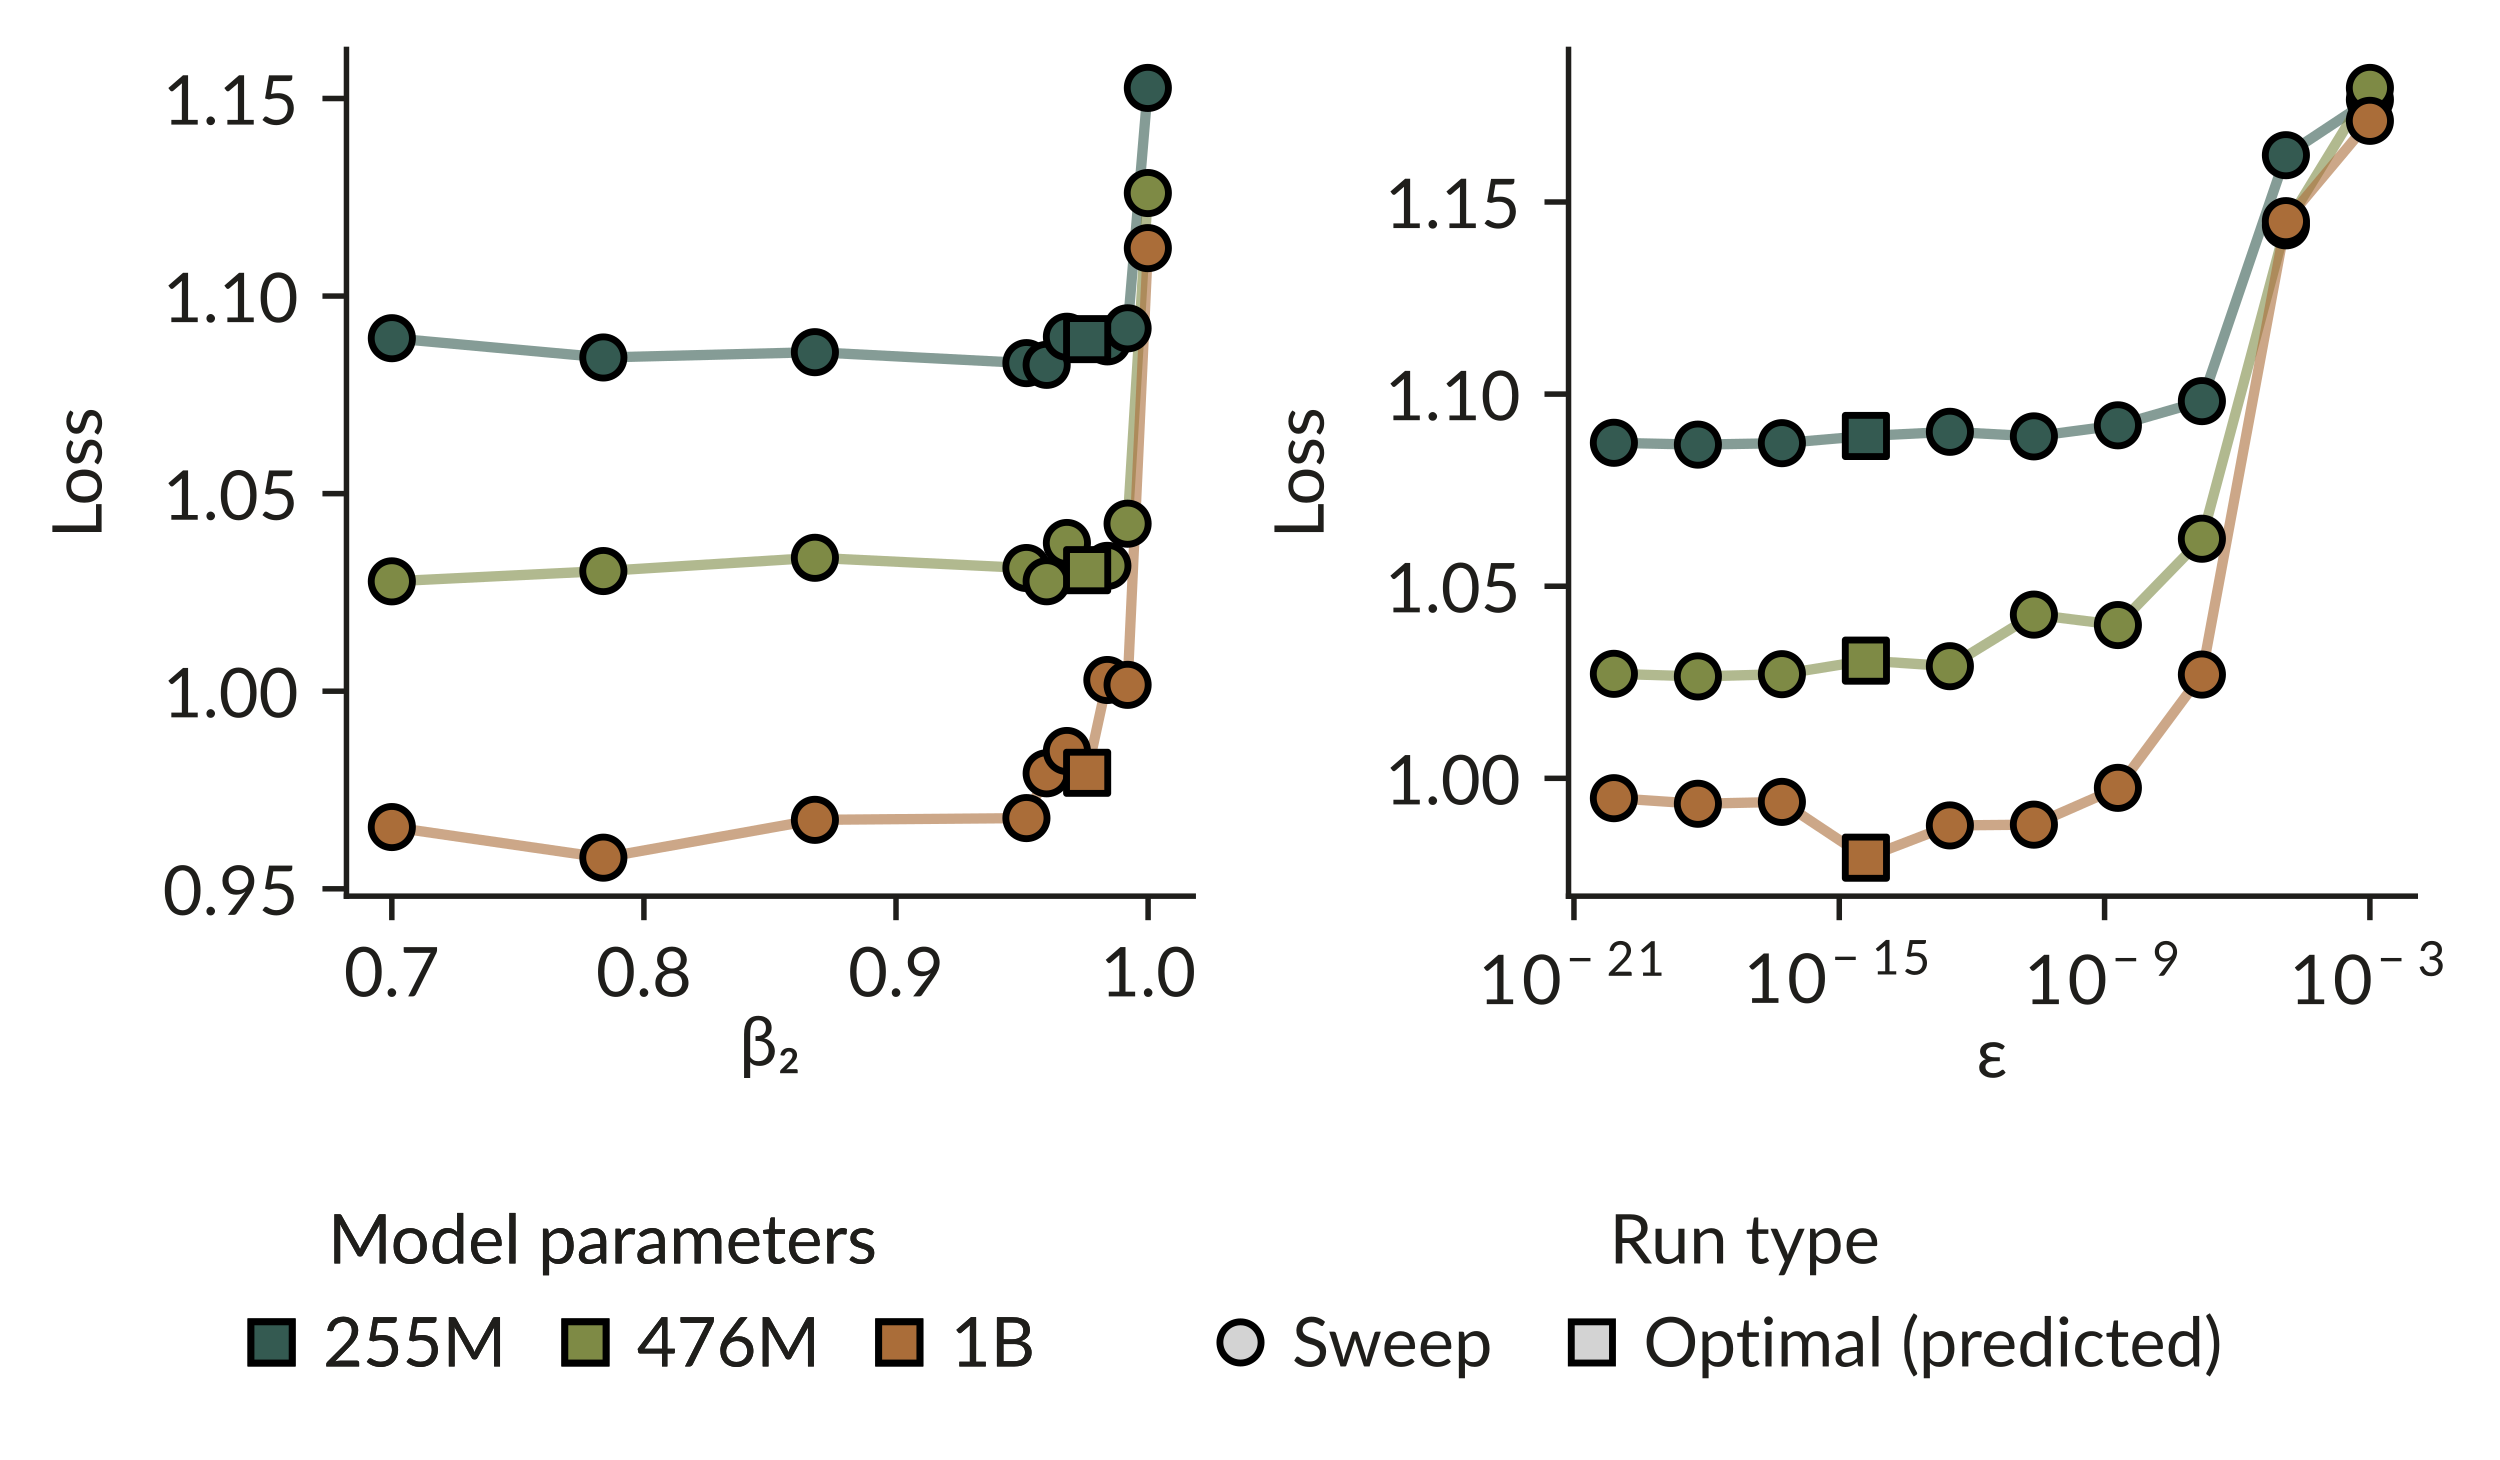
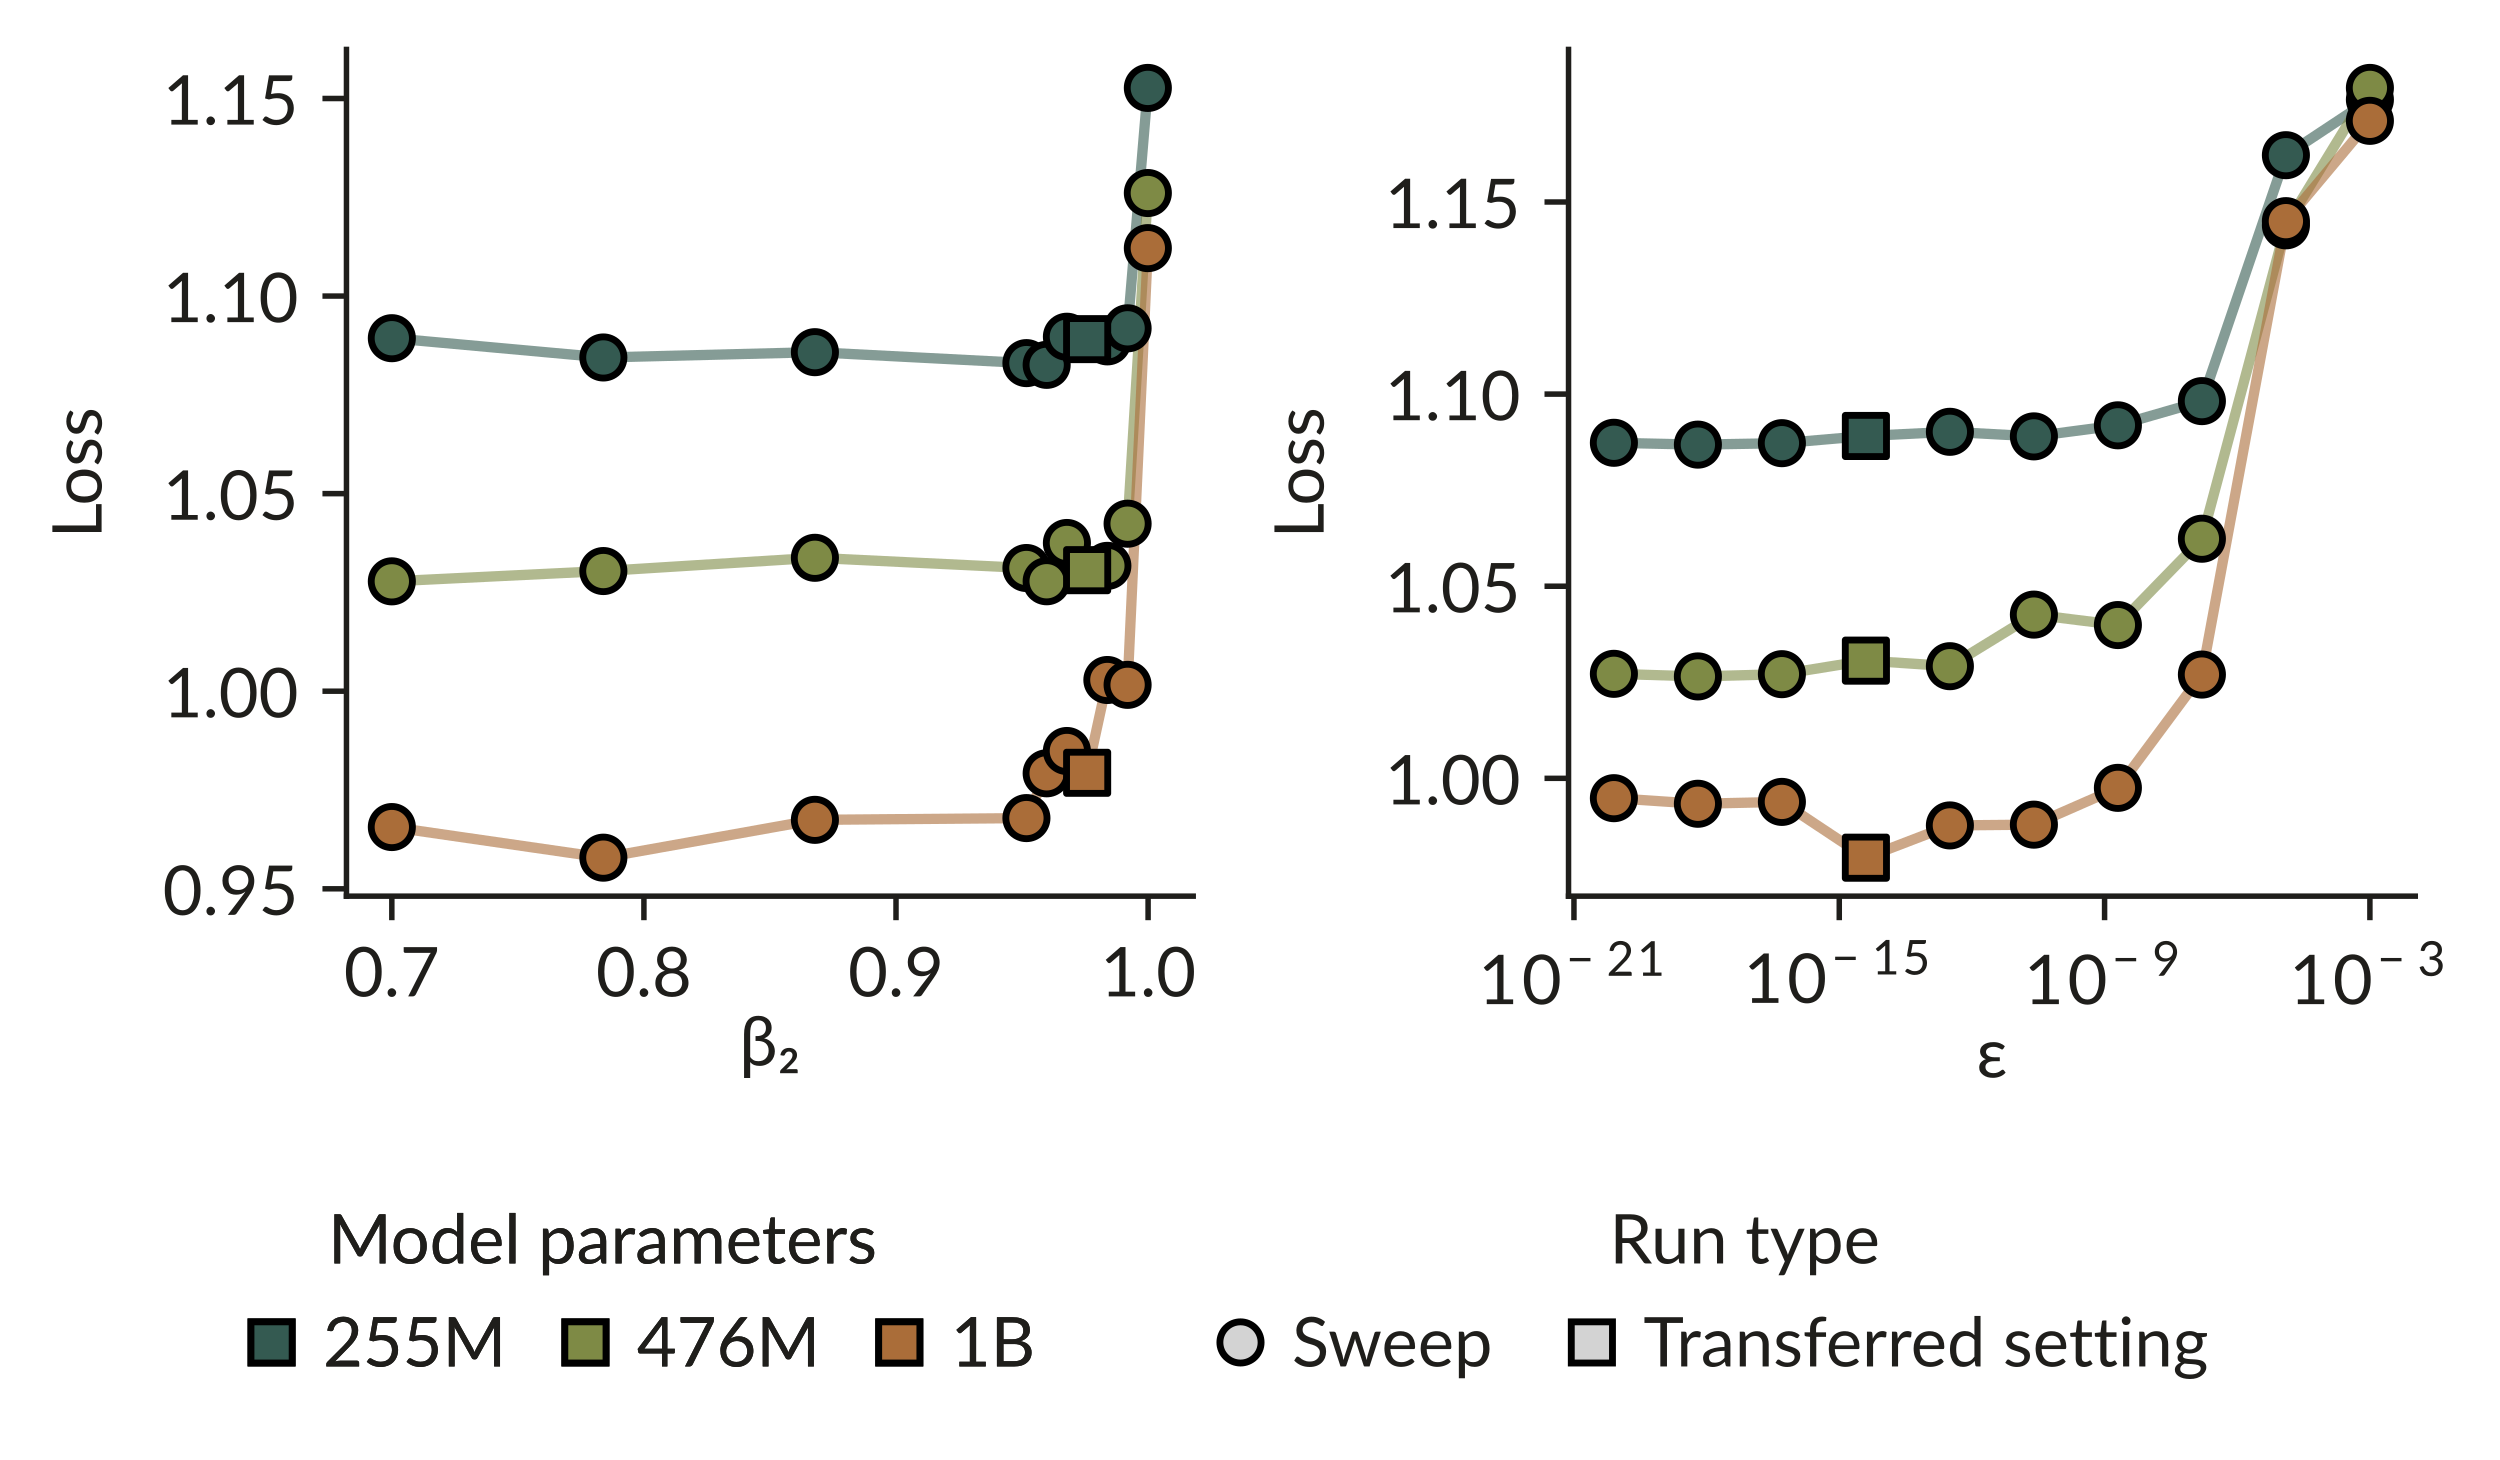
<svg xmlns="http://www.w3.org/2000/svg" xmlns:xlink="http://www.w3.org/1999/xlink" width="364.145pt" height="212.638pt" viewBox="0 0 364.145 212.638" version="1.1" data-figure-typography="lato-v1" data-figure-render-width="436.974" data-figure-render-scale="1.2" font-family="Lato, sans-serif">
  <defs>
    <style type="text/css">*{stroke-linejoin: round; stroke-linecap: butt}</style>
  </defs>
  <g id="figure_1">
    <g id="patch_1">
      <path d="M 0 212.638 L 364.145 212.638 L 364.145 0 L 0 0 L 0 212.638 z " style="fill: none" />
    </g>
    <g id="axes_1">
      <g id="patch_2">
        <path d="M 50.466 130.533 L 173.799 130.533 L 173.799 7.2 L 50.466 7.2 L 50.466 130.533 z " style="fill: none" />
      </g>
      <g id="matplotlib.axis_1">
        <g id="xtick_1">
          <g id="line2d_1">
            <defs>
              <path id="md51d06e51e" d="M 0 0 L 0 3.5 " style="stroke: #1f1e1b; stroke-width: 0.8" />
            </defs>
            <g>
              <use xlink:href="#md51d06e51e" x="57.073" y="130.533" style="fill: #1f1e1b; stroke: #1f1e1b; stroke-width: 0.8" />
            </g>
          </g>
          <g id="text_1">
            <text style="font-size: 10px; font-family: 'Lato', sans-serif; text-anchor: middle; fill: #1f1e1b" x="57.073" y="145.131" transform="rotate(-0 57.07277 145.131)">0.7</text>
          </g>
        </g>
        <g id="xtick_2">
          <g id="line2d_2">
            <g>
              <use xlink:href="#md51d06e51e" x="93.791" y="130.533" style="fill: #1f1e1b; stroke: #1f1e1b; stroke-width: 0.8" />
            </g>
          </g>
          <g id="text_2">
            <text style="font-size: 10px; font-family: 'Lato', sans-serif; text-anchor: middle; fill: #1f1e1b" x="93.791" y="145.131" transform="rotate(-0 93.79136 145.131)">0.8</text>
          </g>
        </g>
        <g id="xtick_3">
          <g id="line2d_3">
            <g>
              <use xlink:href="#md51d06e51e" x="130.51" y="130.533" style="fill: #1f1e1b; stroke: #1f1e1b; stroke-width: 0.8" />
            </g>
          </g>
          <g id="text_3">
            <text style="font-size: 10px; font-family: 'Lato', sans-serif; text-anchor: middle; fill: #1f1e1b" x="130.51" y="145.131" transform="rotate(-0 130.5099 145.131)">0.9</text>
          </g>
        </g>
        <g id="xtick_4">
          <g id="line2d_4">
            <g>
              <use xlink:href="#md51d06e51e" x="167.229" y="130.533" style="fill: #1f1e1b; stroke: #1f1e1b; stroke-width: 0.8" />
            </g>
          </g>
          <g id="text_4">
            <text style="font-size: 10px; font-family: 'Lato', sans-serif; text-anchor: middle; fill: #1f1e1b" x="167.229" y="145.131" transform="rotate(-0 167.2285 145.131)">1.0</text>
          </g>
        </g>
        <g id="text_5">
          <text style="font-size: 10px; font-family: 'Lato', sans-serif; text-anchor: middle; fill: #1f1e1b" x="112.132" y="155.194" transform="rotate(-0 112.1323 155.1943)">β₂</text>
        </g>
      </g>
      <g id="matplotlib.axis_2">
        <g id="ytick_1">
          <g id="line2d_5">
            <defs>
              <path id="m15c5564929" d="M 0 0 L -3.5 0 " style="stroke: #1f1e1b; stroke-width: 0.8" />
            </defs>
            <g>
              <use xlink:href="#m15c5564929" x="50.466" y="129.459" style="fill: #1f1e1b; stroke: #1f1e1b; stroke-width: 0.8" />
            </g>
          </g>
          <g id="text_6">
            <text style="font-size: 10px; font-family: 'Lato', sans-serif; text-anchor: end; fill: #1f1e1b" x="43.466" y="133.258" transform="rotate(-0 43.46563 133.258)">0.95</text>
          </g>
        </g>
        <g id="ytick_2">
          <g id="line2d_6">
            <g>
              <use xlink:href="#m15c5564929" x="50.466" y="100.681" style="fill: #1f1e1b; stroke: #1f1e1b; stroke-width: 0.8" />
            </g>
          </g>
          <g id="text_7">
            <text style="font-size: 10px; font-family: 'Lato', sans-serif; text-anchor: end; fill: #1f1e1b" x="43.466" y="104.48" transform="rotate(-0 43.46563 104.4799)">1.00</text>
          </g>
        </g>
        <g id="ytick_3">
          <g id="line2d_7">
            <g>
              <use xlink:href="#m15c5564929" x="50.466" y="71.903" style="fill: #1f1e1b; stroke: #1f1e1b; stroke-width: 0.8" />
            </g>
          </g>
          <g id="text_8">
            <text style="font-size: 10px; font-family: 'Lato', sans-serif; text-anchor: end; fill: #1f1e1b" x="43.466" y="75.702" transform="rotate(-0 43.46563 75.7019)">1.05</text>
          </g>
        </g>
        <g id="ytick_4">
          <g id="line2d_8">
            <g>
              <use xlink:href="#m15c5564929" x="50.466" y="43.125" style="fill: #1f1e1b; stroke: #1f1e1b; stroke-width: 0.8" />
            </g>
          </g>
          <g id="text_9">
            <text style="font-size: 10px; font-family: 'Lato', sans-serif; text-anchor: end; fill: #1f1e1b" x="43.466" y="46.924" transform="rotate(-0 43.46563 46.92387)">1.10</text>
          </g>
        </g>
        <g id="ytick_5">
          <g id="line2d_9">
            <g>
              <use xlink:href="#m15c5564929" x="50.466" y="14.347" style="fill: #1f1e1b; stroke: #1f1e1b; stroke-width: 0.8" />
            </g>
          </g>
          <g id="text_10">
            <text style="font-size: 10px; font-family: 'Lato', sans-serif; text-anchor: end; fill: #1f1e1b" x="43.466" y="18.146" transform="rotate(-0 43.46563 18.14584)">1.15</text>
          </g>
        </g>
        <g id="text_11">
          <text style="font-size: 10px; font-family: 'Lato', sans-serif; text-anchor: middle; fill: #1f1e1b" x="14.798" y="68.867" transform="rotate(-90 14.79766 68.86667)">Loss</text>
        </g>
      </g>
      <g id="line2d_10">
        <path d="M 57.073 49.261 L 87.884 52.069 L 118.696 51.297 L 149.507 52.89 L 152.454 53.144 L 155.402 49.048 L 158.35 49.397 L 161.297 49.725 L 164.244 47.821 L 167.192 12.806 " clip-path="url(#pc2ce96517a)" style="fill: none; stroke: #345a51; stroke-opacity: 0.6; stroke-width: 1.5; stroke-linecap: square" />
      </g>
      <g id="line2d_11">
        <path d="M 57.073 84.679 L 87.884 83.177 L 118.696 81.249 L 149.507 82.735 L 152.454 84.665 L 155.402 79.09 L 158.35 83.049 L 161.297 82.422 L 164.244 76.281 L 167.192 28.117 " clip-path="url(#pc2ce96517a)" style="fill: none; stroke: #7e8a45; stroke-opacity: 0.6; stroke-width: 1.5; stroke-linecap: square" />
      </g>
      <g id="line2d_12">
        <path d="M 57.073 120.467 L 87.884 124.927 L 118.696 119.418 L 149.507 119.161 L 152.454 112.639 L 155.402 109.388 L 158.35 112.565 L 161.297 99.047 L 164.244 99.755 L 167.192 36.142 " clip-path="url(#pc2ce96517a)" style="fill: none; stroke: #aa6d39; stroke-opacity: 0.6; stroke-width: 1.5; stroke-linecap: square" />
      </g>
      <g id="patch_3">
        <path d="M 50.466 130.533 L 50.466 7.2 " style="fill: none; stroke: #1f1e1b; stroke-width: 0.8; stroke-linejoin: miter; stroke-linecap: square" />
      </g>
      <g id="patch_4">
        <path d="M 50.466 130.533 L 173.799 130.533 " style="fill: none; stroke: #1f1e1b; stroke-width: 0.8; stroke-linejoin: miter; stroke-linecap: square" />
      </g>
      <g id="PathCollection_1">
        <defs>
          <path id="m1efedf1fad" d="M 0 3 C 0.796 3 1.559 2.684 2.121 2.121 C 2.684 1.559 3 0.796 3 0 C 3 -0.796 2.684 -1.559 2.121 -2.121 C 1.559 -2.684 0.796 -3 0 -3 C -0.796 -3 -1.559 -2.684 -2.121 -2.121 C -2.684 -1.559 -3 -0.796 -3 0 C -3 0.796 -2.684 1.559 -2.121 2.121 C -1.559 2.684 -0.796 3 0 3 z " style="stroke: #000000" />
        </defs>
        <g clip-path="url(#pc2ce96517a)">
          <use xlink:href="#m1efedf1fad" x="149.507" y="52.89" style="fill: #345a51; stroke: #000000" />
          <use xlink:href="#m1efedf1fad" x="152.454" y="53.144" style="fill: #345a51; stroke: #000000" />
          <use xlink:href="#m1efedf1fad" x="155.402" y="49.048" style="fill: #345a51; stroke: #000000" />
          <use xlink:href="#m1efedf1fad" x="161.297" y="49.725" style="fill: #345a51; stroke: #000000" />
          <use xlink:href="#m1efedf1fad" x="164.244" y="47.821" style="fill: #345a51; stroke: #000000" />
          <use xlink:href="#m1efedf1fad" x="167.192" y="12.806" style="fill: #345a51; stroke: #000000" />
          <use xlink:href="#m1efedf1fad" x="57.073" y="49.261" style="fill: #345a51; stroke: #000000" />
          <use xlink:href="#m1efedf1fad" x="87.884" y="52.069" style="fill: #345a51; stroke: #000000" />
          <use xlink:href="#m1efedf1fad" x="118.696" y="51.297" style="fill: #345a51; stroke: #000000" />
        </g>
      </g>
      <g id="PathCollection_2">
        <defs>
          <path id="m9d0714608a" d="M 0 3 C 0.796 3 1.559 2.684 2.121 2.121 C 2.684 1.559 3 0.796 3 0 C 3 -0.796 2.684 -1.559 2.121 -2.121 C 1.559 -2.684 0.796 -3 0 -3 C -0.796 -3 -1.559 -2.684 -2.121 -2.121 C -2.684 -1.559 -3 -0.796 -3 0 C -3 0.796 -2.684 1.559 -2.121 2.121 C -1.559 2.684 -0.796 3 0 3 z " style="stroke: #000000" />
        </defs>
        <g clip-path="url(#pc2ce96517a)">
          <use xlink:href="#m9d0714608a" x="149.507" y="82.735" style="fill: #7e8a45; stroke: #000000" />
          <use xlink:href="#m9d0714608a" x="152.454" y="84.665" style="fill: #7e8a45; stroke: #000000" />
          <use xlink:href="#m9d0714608a" x="155.402" y="79.09" style="fill: #7e8a45; stroke: #000000" />
          <use xlink:href="#m9d0714608a" x="161.297" y="82.422" style="fill: #7e8a45; stroke: #000000" />
          <use xlink:href="#m9d0714608a" x="164.244" y="76.281" style="fill: #7e8a45; stroke: #000000" />
          <use xlink:href="#m9d0714608a" x="167.192" y="28.117" style="fill: #7e8a45; stroke: #000000" />
          <use xlink:href="#m9d0714608a" x="57.073" y="84.679" style="fill: #7e8a45; stroke: #000000" />
          <use xlink:href="#m9d0714608a" x="87.884" y="83.177" style="fill: #7e8a45; stroke: #000000" />
          <use xlink:href="#m9d0714608a" x="118.696" y="81.249" style="fill: #7e8a45; stroke: #000000" />
        </g>
      </g>
      <g id="PathCollection_3">
        <defs>
          <path id="m67af259f88" d="M 0 3 C 0.796 3 1.559 2.684 2.121 2.121 C 2.684 1.559 3 0.796 3 0 C 3 -0.796 2.684 -1.559 2.121 -2.121 C 1.559 -2.684 0.796 -3 0 -3 C -0.796 -3 -1.559 -2.684 -2.121 -2.121 C -2.684 -1.559 -3 -0.796 -3 0 C -3 0.796 -2.684 1.559 -2.121 2.121 C -1.559 2.684 -0.796 3 0 3 z " style="stroke: #000000" />
        </defs>
        <g clip-path="url(#pc2ce96517a)">
          <use xlink:href="#m67af259f88" x="149.507" y="119.161" style="fill: #aa6d39; stroke: #000000" />
          <use xlink:href="#m67af259f88" x="152.454" y="112.639" style="fill: #aa6d39; stroke: #000000" />
          <use xlink:href="#m67af259f88" x="155.402" y="109.388" style="fill: #aa6d39; stroke: #000000" />
          <use xlink:href="#m67af259f88" x="161.297" y="99.047" style="fill: #aa6d39; stroke: #000000" />
          <use xlink:href="#m67af259f88" x="164.244" y="99.755" style="fill: #aa6d39; stroke: #000000" />
          <use xlink:href="#m67af259f88" x="167.192" y="36.142" style="fill: #aa6d39; stroke: #000000" />
          <use xlink:href="#m67af259f88" x="57.073" y="120.467" style="fill: #aa6d39; stroke: #000000" />
          <use xlink:href="#m67af259f88" x="87.884" y="124.927" style="fill: #aa6d39; stroke: #000000" />
          <use xlink:href="#m67af259f88" x="118.696" y="119.418" style="fill: #aa6d39; stroke: #000000" />
        </g>
      </g>
      <g id="PathCollection_4">
        <defs>
          <path id="mf7e5962fbb" d="M -3 3 L 3 3 L 3 -3 L -3 -3 z " style="stroke: #000000" />
        </defs>
        <g clip-path="url(#pc2ce96517a)">
          <use xlink:href="#mf7e5962fbb" x="158.35" y="49.397" style="fill: #345a51; stroke: #000000" />
        </g>
      </g>
      <g id="PathCollection_5">
        <defs>
          <path id="m44fe827cc8" d="M -3 3 L 3 3 L 3 -3 L -3 -3 z " style="stroke: #000000" />
        </defs>
        <g clip-path="url(#pc2ce96517a)">
          <use xlink:href="#m44fe827cc8" x="158.35" y="83.049" style="fill: #7e8a45; stroke: #000000" />
        </g>
      </g>
      <g id="PathCollection_6">
        <defs>
          <path id="md99f29eee8" d="M -3 3 L 3 3 L 3 -3 L -3 -3 z " style="stroke: #000000" />
        </defs>
        <g clip-path="url(#pc2ce96517a)">
          <use xlink:href="#md99f29eee8" x="158.35" y="112.565" style="fill: #aa6d39; stroke: #000000" />
        </g>
      </g>
    </g>
    <g id="axes_2">
      <g id="patch_5">
        <path d="M 228.469 130.533 L 351.802 130.533 L 351.802 7.2 L 228.469 7.2 L 228.469 130.533 z " style="fill: none" />
      </g>
      <g id="matplotlib.axis_3">
        <g id="xtick_5">
          <g id="line2d_13">
            <g>
              <use xlink:href="#md51d06e51e" x="229.259" y="130.533" style="fill: #1f1e1b; stroke: #1f1e1b; stroke-width: 0.8" />
            </g>
          </g>
          <g id="text_12">
            <g style="fill: #1f1e1b" transform="translate(215.309 146.9333)">
              <text>
                <tspan x="0" y="-0.675" style="font-size: 10px; font-family: 'Lato', sans-serif; fill: #1f1e1b">1</tspan>
                <tspan x="6.362" y="-0.675" style="font-size: 10px; font-family: 'Lato', sans-serif; fill: #1f1e1b">0</tspan>
                <tspan x="12.82" y="-4.805" style="font-size: 7px; font-family: 'Lato', sans-serif; fill: #1f1e1b">−</tspan>
                <tspan x="18.686" y="-4.805" style="font-size: 7px; font-family: 'Lato', sans-serif; fill: #1f1e1b">2</tspan>
                <tspan x="23.139" y="-4.805" style="font-size: 7px; font-family: 'Lato', sans-serif; fill: #1f1e1b">1</tspan>
              </text>
            </g>
          </g>
        </g>
        <g id="xtick_6">
          <g id="line2d_14">
            <g>
              <use xlink:href="#md51d06e51e" x="267.904" y="130.533" style="fill: #1f1e1b; stroke: #1f1e1b; stroke-width: 0.8" />
            </g>
          </g>
          <g id="text_13">
            <g style="fill: #1f1e1b" transform="translate(253.9542 146.8333)">
              <text>
                <tspan x="0" y="-0.762" style="font-size: 10px; font-family: 'Lato', sans-serif; fill: #1f1e1b">1</tspan>
                <tspan x="6.362" y="-0.762" style="font-size: 10px; font-family: 'Lato', sans-serif; fill: #1f1e1b">0</tspan>
                <tspan x="12.82" y="-4.892" style="font-size: 7px; font-family: 'Lato', sans-serif; fill: #1f1e1b">−</tspan>
                <tspan x="18.686" y="-4.892" style="font-size: 7px; font-family: 'Lato', sans-serif; fill: #1f1e1b">1</tspan>
                <tspan x="23.139" y="-4.892" style="font-size: 7px; font-family: 'Lato', sans-serif; fill: #1f1e1b">5</tspan>
              </text>
            </g>
          </g>
        </g>
        <g id="xtick_7">
          <g id="line2d_15">
            <g>
              <use xlink:href="#md51d06e51e" x="306.549" y="130.533" style="fill: #1f1e1b; stroke: #1f1e1b; stroke-width: 0.8" />
            </g>
          </g>
          <g id="text_14">
            <g style="fill: #1f1e1b" transform="translate(294.7995 146.9333)">
              <text>
                <tspan x="0" y="-0.675" style="font-size: 10px; font-family: 'Lato', sans-serif; fill: #1f1e1b">1</tspan>
                <tspan x="6.362" y="-0.675" style="font-size: 10px; font-family: 'Lato', sans-serif; fill: #1f1e1b">0</tspan>
                <tspan x="12.82" y="-4.805" style="font-size: 7px; font-family: 'Lato', sans-serif; fill: #1f1e1b">−</tspan>
                <tspan x="18.686" y="-4.805" style="font-size: 7px; font-family: 'Lato', sans-serif; fill: #1f1e1b">9</tspan>
              </text>
            </g>
          </g>
        </g>
        <g id="xtick_8">
          <g id="line2d_16">
            <g>
              <use xlink:href="#md51d06e51e" x="345.195" y="130.533" style="fill: #1f1e1b; stroke: #1f1e1b; stroke-width: 0.8" />
            </g>
          </g>
          <g id="text_15">
            <g style="fill: #1f1e1b" transform="translate(333.4447 146.9333)">
              <text>
                <tspan x="0" y="-0.675" style="font-size: 10px; font-family: 'Lato', sans-serif; fill: #1f1e1b">1</tspan>
                <tspan x="6.362" y="-0.675" style="font-size: 10px; font-family: 'Lato', sans-serif; fill: #1f1e1b">0</tspan>
                <tspan x="12.82" y="-4.805" style="font-size: 7px; font-family: 'Lato', sans-serif; fill: #1f1e1b">−</tspan>
                <tspan x="18.686" y="-4.805" style="font-size: 7px; font-family: 'Lato', sans-serif; fill: #1f1e1b">3</tspan>
              </text>
            </g>
          </g>
        </g>
        <g id="text_16">
          <text style="font-size: 10px; font-family: 'Lato', sans-serif; text-anchor: middle; fill: #1f1e1b" x="290.135" y="156.933" transform="rotate(-0 290.1352 156.9333)">ε</text>
        </g>
      </g>
      <g id="matplotlib.axis_4">
        <g id="ytick_6">
          <g id="line2d_17">
            <g>
              <use xlink:href="#m15c5564929" x="228.469" y="113.371" style="fill: #1f1e1b; stroke: #1f1e1b; stroke-width: 0.8" />
            </g>
          </g>
          <g id="text_17">
            <text style="font-size: 10px; font-family: 'Lato', sans-serif; text-anchor: end; fill: #1f1e1b" x="221.469" y="117.17" transform="rotate(-0 221.4685 117.1701)">1.00</text>
          </g>
        </g>
        <g id="ytick_7">
          <g id="line2d_18">
            <g>
              <use xlink:href="#m15c5564929" x="228.469" y="85.388" style="fill: #1f1e1b; stroke: #1f1e1b; stroke-width: 0.8" />
            </g>
          </g>
          <g id="text_18">
            <text style="font-size: 10px; font-family: 'Lato', sans-serif; text-anchor: end; fill: #1f1e1b" x="221.469" y="89.187" transform="rotate(-0 221.4685 89.18699)">1.05</text>
          </g>
        </g>
        <g id="ytick_8">
          <g id="line2d_19">
            <g>
              <use xlink:href="#m15c5564929" x="228.469" y="57.405" style="fill: #1f1e1b; stroke: #1f1e1b; stroke-width: 0.8" />
            </g>
          </g>
          <g id="text_19">
            <text style="font-size: 10px; font-family: 'Lato', sans-serif; text-anchor: end; fill: #1f1e1b" x="221.469" y="61.204" transform="rotate(-0 221.4685 61.20387)">1.10</text>
          </g>
        </g>
        <g id="ytick_9">
          <g id="line2d_20">
            <g>
              <use xlink:href="#m15c5564929" x="228.469" y="29.422" style="fill: #1f1e1b; stroke: #1f1e1b; stroke-width: 0.8" />
            </g>
          </g>
          <g id="text_20">
            <text style="font-size: 10px; font-family: 'Lato', sans-serif; text-anchor: end; fill: #1f1e1b" x="221.469" y="33.221" transform="rotate(-0 221.4685 33.22074)">1.15</text>
          </g>
        </g>
        <g id="text_21">
          <text style="font-size: 10px; font-family: 'Lato', sans-serif; text-anchor: middle; fill: #1f1e1b" x="192.801" y="68.867" transform="rotate(-90 192.8006 68.86667)">Loss</text>
        </g>
      </g>
      <g id="line2d_21">
        <path d="M 235.076 64.496 L 247.311 64.763 L 259.547 64.552 L 271.782 63.504 L 284.017 62.897 L 296.253 63.562 L 308.488 61.951 L 320.724 58.427 L 332.959 22.605 L 345.195 14.515 " clip-path="url(#p6dbba6562a)" style="fill: none; stroke: #345a51; stroke-opacity: 0.6; stroke-width: 1.5; stroke-linecap: square" />
      </g>
      <g id="line2d_22">
        <path d="M 235.076 98.149 L 247.311 98.527 L 259.547 98.199 L 271.782 96.226 L 284.017 97.037 L 296.253 89.522 L 308.488 91.044 L 320.724 78.471 L 332.959 32.823 L 345.195 12.806 " clip-path="url(#p6dbba6562a)" style="fill: none; stroke: #7e8a45; stroke-opacity: 0.6; stroke-width: 1.5; stroke-linecap: square" />
      </g>
      <g id="line2d_23">
        <path d="M 235.076 116.261 L 247.311 117.075 L 259.547 116.804 L 271.782 124.927 L 284.017 120.229 L 296.253 120.117 L 308.488 114.758 L 320.724 98.256 L 332.959 32.211 L 345.195 17.602 " clip-path="url(#p6dbba6562a)" style="fill: none; stroke: #aa6d39; stroke-opacity: 0.6; stroke-width: 1.5; stroke-linecap: square" />
      </g>
      <g id="patch_6">
        <path d="M 228.469 130.533 L 228.469 7.2 " style="fill: none; stroke: #1f1e1b; stroke-width: 0.8; stroke-linejoin: miter; stroke-linecap: square" />
      </g>
      <g id="patch_7">
        <path d="M 228.469 130.533 L 351.802 130.533 " style="fill: none; stroke: #1f1e1b; stroke-width: 0.8; stroke-linejoin: miter; stroke-linecap: square" />
      </g>
      <g id="PathCollection_7">
        <g clip-path="url(#p6dbba6562a)">
          <use xlink:href="#m1efedf1fad" x="284.017" y="62.897" style="fill: #345a51; stroke: #000000" />
          <use xlink:href="#m1efedf1fad" x="296.253" y="63.562" style="fill: #345a51; stroke: #000000" />
          <use xlink:href="#m1efedf1fad" x="308.488" y="61.951" style="fill: #345a51; stroke: #000000" />
          <use xlink:href="#m1efedf1fad" x="320.724" y="58.427" style="fill: #345a51; stroke: #000000" />
          <use xlink:href="#m1efedf1fad" x="332.959" y="22.605" style="fill: #345a51; stroke: #000000" />
          <use xlink:href="#m1efedf1fad" x="345.195" y="14.515" style="fill: #345a51; stroke: #000000" />
          <use xlink:href="#m1efedf1fad" x="259.547" y="64.552" style="fill: #345a51; stroke: #000000" />
          <use xlink:href="#m1efedf1fad" x="247.311" y="64.763" style="fill: #345a51; stroke: #000000" />
          <use xlink:href="#m1efedf1fad" x="235.076" y="64.496" style="fill: #345a51; stroke: #000000" />
        </g>
      </g>
      <g id="PathCollection_8">
        <g clip-path="url(#p6dbba6562a)">
          <use xlink:href="#m9d0714608a" x="284.017" y="97.037" style="fill: #7e8a45; stroke: #000000" />
          <use xlink:href="#m9d0714608a" x="296.253" y="89.522" style="fill: #7e8a45; stroke: #000000" />
          <use xlink:href="#m9d0714608a" x="308.488" y="91.044" style="fill: #7e8a45; stroke: #000000" />
          <use xlink:href="#m9d0714608a" x="320.724" y="78.471" style="fill: #7e8a45; stroke: #000000" />
          <use xlink:href="#m9d0714608a" x="332.959" y="32.823" style="fill: #7e8a45; stroke: #000000" />
          <use xlink:href="#m9d0714608a" x="345.195" y="12.806" style="fill: #7e8a45; stroke: #000000" />
          <use xlink:href="#m9d0714608a" x="259.547" y="98.199" style="fill: #7e8a45; stroke: #000000" />
          <use xlink:href="#m9d0714608a" x="247.311" y="98.527" style="fill: #7e8a45; stroke: #000000" />
          <use xlink:href="#m9d0714608a" x="235.076" y="98.149" style="fill: #7e8a45; stroke: #000000" />
        </g>
      </g>
      <g id="PathCollection_9">
        <g clip-path="url(#p6dbba6562a)">
          <use xlink:href="#m67af259f88" x="284.017" y="120.229" style="fill: #aa6d39; stroke: #000000" />
          <use xlink:href="#m67af259f88" x="296.253" y="120.117" style="fill: #aa6d39; stroke: #000000" />
          <use xlink:href="#m67af259f88" x="308.488" y="114.758" style="fill: #aa6d39; stroke: #000000" />
          <use xlink:href="#m67af259f88" x="320.724" y="98.256" style="fill: #aa6d39; stroke: #000000" />
          <use xlink:href="#m67af259f88" x="332.959" y="32.211" style="fill: #aa6d39; stroke: #000000" />
          <use xlink:href="#m67af259f88" x="345.195" y="17.602" style="fill: #aa6d39; stroke: #000000" />
          <use xlink:href="#m67af259f88" x="259.547" y="116.804" style="fill: #aa6d39; stroke: #000000" />
          <use xlink:href="#m67af259f88" x="247.311" y="117.075" style="fill: #aa6d39; stroke: #000000" />
          <use xlink:href="#m67af259f88" x="235.076" y="116.261" style="fill: #aa6d39; stroke: #000000" />
        </g>
      </g>
      <g id="PathCollection_10">
        <g clip-path="url(#p6dbba6562a)">
          <use xlink:href="#mf7e5962fbb" x="271.782" y="63.504" style="fill: #345a51; stroke: #000000" />
        </g>
      </g>
      <g id="PathCollection_11">
        <g clip-path="url(#p6dbba6562a)">
          <use xlink:href="#m44fe827cc8" x="271.782" y="96.226" style="fill: #7e8a45; stroke: #000000" />
        </g>
      </g>
      <g id="PathCollection_12">
        <g clip-path="url(#p6dbba6562a)">
          <use xlink:href="#md99f29eee8" x="271.782" y="124.927" style="fill: #aa6d39; stroke: #000000" />
        </g>
      </g>
    </g>
    <g id="legend_1">
      <g id="text_22">
        <text style="font-size: 10px; font-family: 'Lato', sans-serif; text-anchor: start; fill: #1f1e1b" x="47.781" y="184.035" transform="rotate(-0 47.78051 184.0352)">Model parameters</text>
      </g>
      <g id="line2d_24">
        <defs>
          <path id="mc367486784" d="M -3 3 L 3 3 L 3 -3 L -3 -3 z " style="stroke: #000000; stroke-linejoin: miter" />
        </defs>
        <g>
          <use xlink:href="#mc367486784" x="39.557" y="195.536" style="fill: #345a51; stroke: #000000; stroke-linejoin: miter" />
        </g>
      </g>
      <g id="text_23">
        <text style="font-size: 10px; font-family: 'Lato', sans-serif; text-anchor: start; fill: #1f1e1b" x="47.057" y="199.036" transform="rotate(-0 47.05708 199.0359)">255M</text>
      </g>
      <g id="line2d_25">
        <defs>
          <path id="m150dbcccc2" d="M -3 3 L 3 3 L 3 -3 L -3 -3 z " style="stroke: #000000; stroke-linejoin: miter" />
        </defs>
        <g>
          <use xlink:href="#m150dbcccc2" x="85.273" y="195.536" style="fill: #7e8a45; stroke: #000000; stroke-linejoin: miter" />
        </g>
      </g>
      <g id="text_24">
        <text style="font-size: 10px; font-family: 'Lato', sans-serif; text-anchor: start; fill: #1f1e1b" x="92.773" y="199.036" transform="rotate(-0 92.7727 199.0359)">476M</text>
      </g>
      <g id="line2d_26">
        <defs>
          <path id="mf9a8081080" d="M -3 3 L 3 3 L 3 -3 L -3 -3 z " style="stroke: #000000; stroke-linejoin: miter" />
        </defs>
        <g>
          <use xlink:href="#mf9a8081080" x="130.988" y="195.536" style="fill: #aa6d39; stroke: #000000; stroke-linejoin: miter" />
        </g>
      </g>
      <g id="text_25">
        <text style="font-size: 10px; font-family: 'Lato', sans-serif; text-anchor: start; fill: #1f1e1b" x="138.488" y="199.036" transform="rotate(-0 138.4883 199.0359)">1B</text>
      </g>
    </g>
    <g id="legend_2">
      <g id="text_26">
        <text style="font-size: 10px; font-family: 'Lato', sans-serif; text-anchor: start; fill: #1f1e1b" x="47.781" y="184.035" transform="rotate(-0 47.78051 184.0352)">Model parameters</text>
      </g>
      <g id="line2d_27">
        <g>
          <use xlink:href="#mc367486784" x="39.557" y="195.536" style="fill: #345a51; stroke: #000000; stroke-linejoin: miter" />
        </g>
      </g>
      <g id="text_27">
        <text style="font-size: 10px; font-family: 'Lato', sans-serif; text-anchor: start; fill: #1f1e1b" x="47.057" y="199.036" transform="rotate(-0 47.05708 199.0359)">255M</text>
      </g>
      <g id="line2d_28">
        <g>
          <use xlink:href="#m150dbcccc2" x="85.273" y="195.536" style="fill: #7e8a45; stroke: #000000; stroke-linejoin: miter" />
        </g>
      </g>
      <g id="text_28">
        <text style="font-size: 10px; font-family: 'Lato', sans-serif; text-anchor: start; fill: #1f1e1b" x="92.773" y="199.036" transform="rotate(-0 92.7727 199.0359)">476M</text>
      </g>
      <g id="line2d_29">
        <g>
          <use xlink:href="#mf9a8081080" x="130.988" y="195.536" style="fill: #aa6d39; stroke: #000000; stroke-linejoin: miter" />
        </g>
      </g>
      <g id="text_29">
        <text style="font-size: 10px; font-family: 'Lato', sans-serif; text-anchor: start; fill: #1f1e1b" x="138.488" y="199.036" transform="rotate(-0 138.4883 199.0359)">1B</text>
      </g>
    </g>
    <g id="legend_3">
      <g id="text_30">
        <text style="font-size: 10px; font-family: 'Lato', sans-serif; text-anchor: start; fill: #1f1e1b" x="234.425" y="184.035" transform="rotate(-0 234.425 184.0352)">Run type</text>
      </g>
      <g id="line2d_30">
        <defs>
          <path id="me560cc7bd9" d="M 0 3 C 0.796 3 1.559 2.684 2.121 2.121 C 2.684 1.559 3 0.796 3 0 C 3 -0.796 2.684 -1.559 2.121 -2.121 C 1.559 -2.684 0.796 -3 0 -3 C -0.796 -3 -1.559 -2.684 -2.121 -2.121 C -2.684 -1.559 -3 -0.796 -3 0 C -3 0.796 -2.684 1.559 -2.121 2.121 C -1.559 2.684 -0.796 3 0 3 z " style="stroke: #000000" />
        </defs>
        <g>
          <use xlink:href="#me560cc7bd9" x="180.688" y="195.536" style="fill: #d3d3d3; stroke: #000000" />
        </g>
      </g>
      <g id="text_31">
        <text style="font-size: 10px; font-family: 'Lato', sans-serif; text-anchor: start; fill: #1f1e1b" x="188.188" y="199.036" transform="rotate(-0 188.1883 199.0359)">Sweep</text>
      </g>
      <g id="line2d_31">
        <defs>
          <path id="mf627de9d00" d="M -3 3 L 3 3 L 3 -3 L -3 -3 z " style="stroke: #000000; stroke-linejoin: miter" />
        </defs>
        <g>
          <use xlink:href="#mf627de9d00" x="231.87" y="195.536" style="fill: #d3d3d3; stroke: #000000; stroke-linejoin: miter" />
        </g>
      </g>
      <g id="text_32">
-         <text style="font-size: 10px; font-family: 'Lato', sans-serif; text-anchor: start; fill: #1f1e1b" x="239.37" y="199.036" transform="rotate(-0 239.3695 199.0359)">Optimal (predicted)</text>
+         <text style="font-size: 10px; font-family: 'Lato', sans-serif; text-anchor: start; fill: #1f1e1b" x="239.37" y="199.036" transform="rotate(-0 239.3695 199.0359)">Transferred setting</text>
      </g>
    </g>
  </g>
  <defs>
    <clipPath id="pc2ce96517a">
      <rect x="50.466" y="7.2" width="123.333" height="123.333" />
    </clipPath>
    <clipPath id="p6dbba6562a">
      <rect x="228.469" y="7.2" width="123.333" height="123.333" />
    </clipPath>
  </defs>
</svg>
